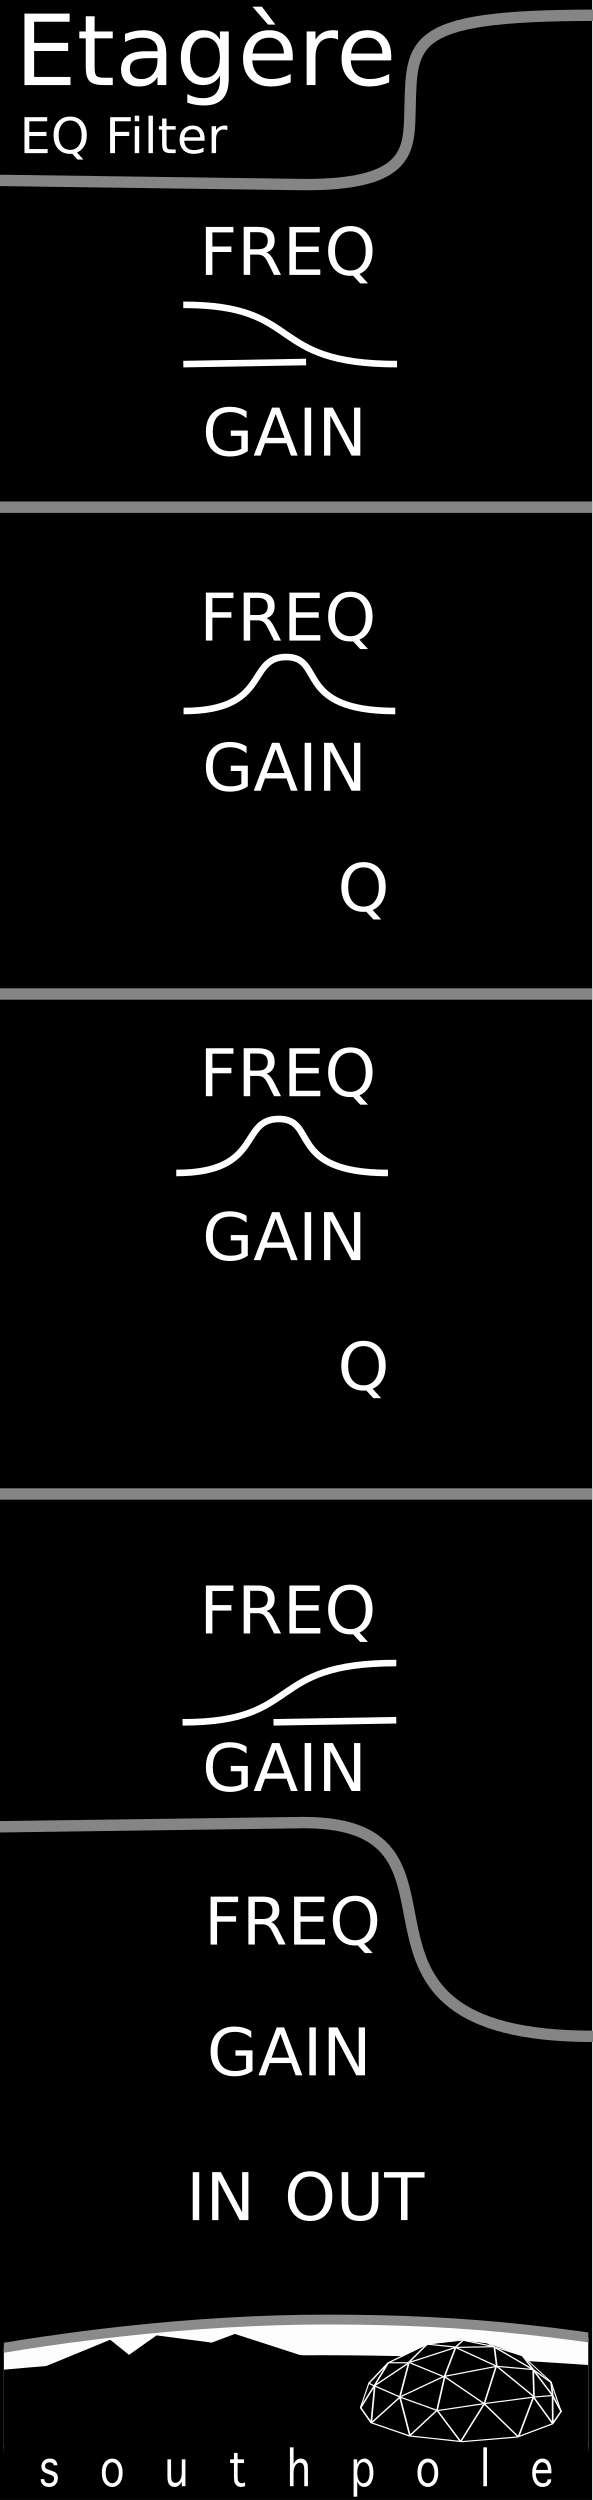
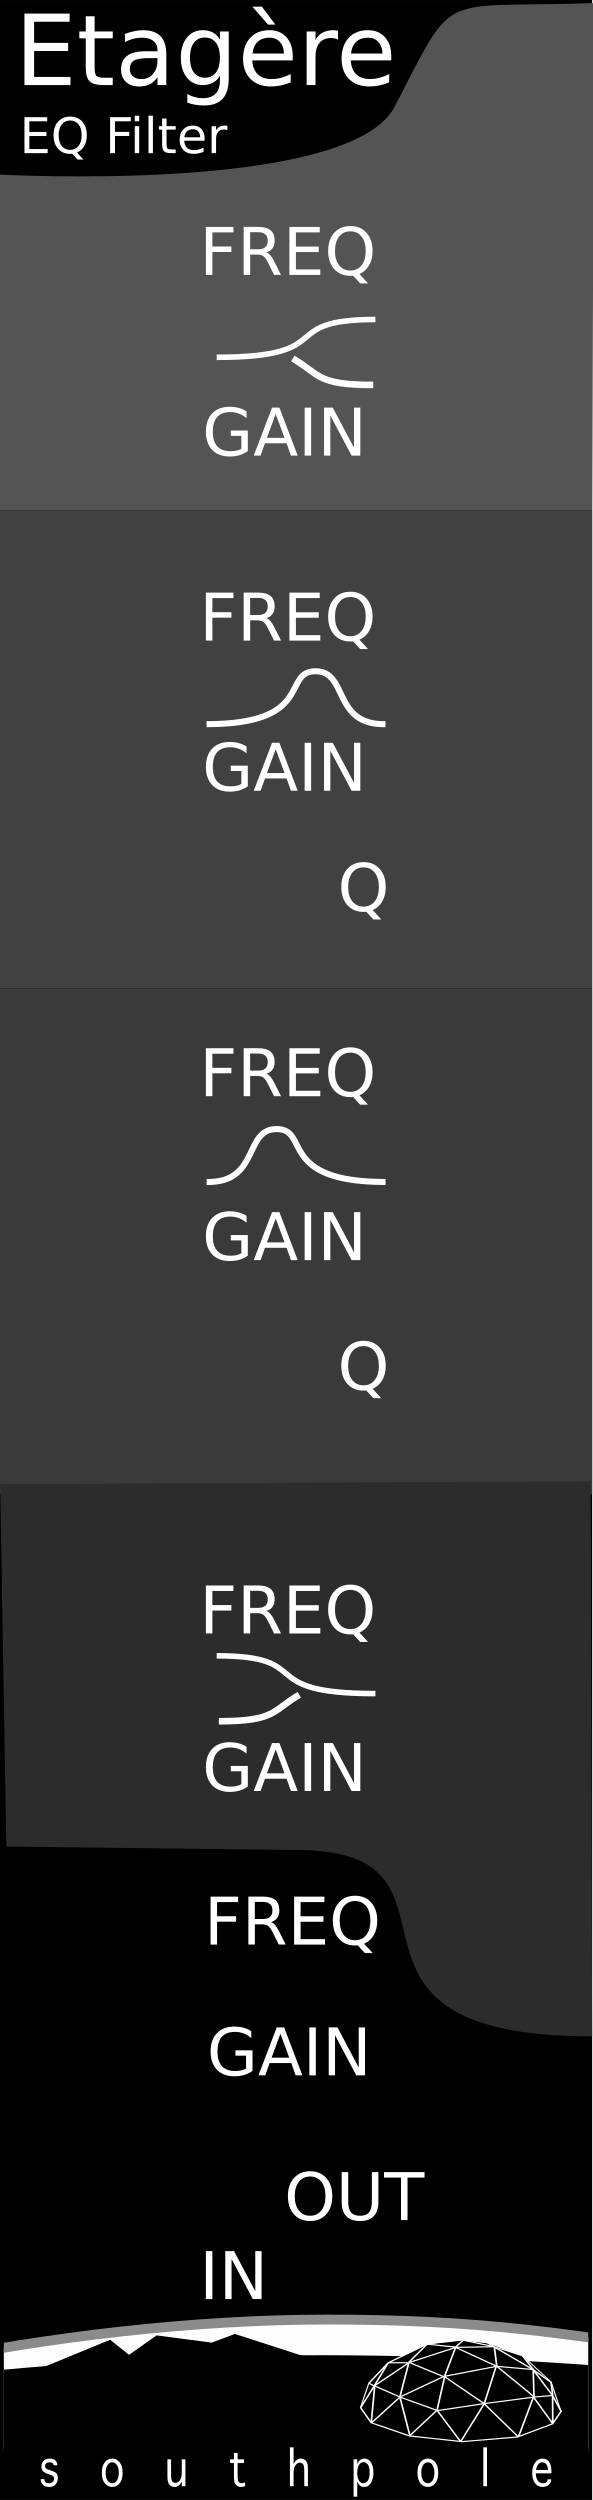
<svg xmlns="http://www.w3.org/2000/svg" xmlns:xlink="http://www.w3.org/1999/xlink" width="90" height="380" viewBox="0 0 23.813 100.542" version="1.1" id="svg8">
  <defs id="defs2">
    <linearGradient id="linearGradient4189">
      <stop id="stop4191" offset="0" style="stop-color:#ffffff;stop-opacity:1" />
      <stop id="stop4193" offset="1" style="stop-color:#000000;stop-opacity:0;" />
    </linearGradient>
    <linearGradient id="linearGradient5349">
      <stop id="stop5351" offset="0" style="stop-color:#fdfdfd;stop-opacity:1;" />
      <stop id="stop5353" offset="1" style="stop-color:#fdfdfd;stop-opacity:1" />
    </linearGradient>
    <radialGradient gradientUnits="userSpaceOnUse" gradientTransform="matrix(0.4218044,0,0,0.0267339,-108.0989,272.1919)" r="69.827" fy="856.052" fx="285.494" cy="856.052" cx="285.494" id="radialGradient5357" xlink:href="#linearGradient5349" />
    <linearGradient gradientUnits="userSpaceOnUse" y2="832.532" x2="279.915" y1="830.884" x1="268.967" id="linearGradient4195" xlink:href="#linearGradient4189" gradientTransform="matrix(0.2645833,0,0,0.2645833,-61.97811,72.34101)" />
    <clipPath clipPathUnits="userSpaceOnUse" id="clipPath4336">
      <rect style="opacity:1;fill:#ffffff;fill-opacity:1;stroke:#ffffff;stroke-width:0.839;stroke-miterlimit:4;stroke-dasharray:none;stroke-opacity:1" id="rect4338" width="23.503" height="21.229" x="0.155" y="281.916" />
    </clipPath>
  </defs>
  <g id="layer1" transform="translate(0,-196.4583)" style="display:inline">
    <path style="opacity:1;fill:#000000;fill-opacity:1;fill-rule:evenodd;stroke:none;stroke-width:0.486;stroke-linecap:butt;stroke-linejoin:round;stroke-miterlimit:4;stroke-dasharray:none;stroke-dashoffset:0;stroke-opacity:1;paint-order:normal" d="m 0,196.458 23.813,0 0,100.542 -23.813,0 z" id="rect817" />
+     <path style="fill:#545454;fill-opacity:1;stroke:none;stroke-width:0.3;stroke-miterlimit:4;stroke-dasharray:none;stroke-opacity:1" d="m 0,203.479 c 0,0 13.781,0.764 15.822,-2.639 2.559,-4.892 1.605,-4.041 8.075,-4.257 l -0.085,20.412 -23.813,0 z" id="rect5258" />
+     <rect y="216.995" x="0" height="19.22" width="23.813" id="rect5256" style="fill:#414141;fill-opacity:1;stroke:none;stroke-width:0.3;stroke-miterlimit:4;stroke-dasharray:none;stroke-opacity:1" />
+     <rect style="fill:#3a3a3a;fill-opacity:1;stroke:none;stroke-width:0.3;stroke-miterlimit:4;stroke-dasharray:none;stroke-opacity:1" id="rect5254" width="23.813" height="20.327" x="0" y="236.215" />
+     <path id="path4305" d="m 23.813,278.355 c -11.829,0 -4.099,-7.402 -11.742,-7.493 L 0.255,270.722 0.006,256.145 23.757,256.031 Z" style="fill:#2c2c2c;fill-opacity:1;fill-rule:evenodd;stroke:none;stroke-width:0.458;stroke-linecap:butt;stroke-linejoin:miter;stroke-miterlimit:4;stroke-dasharray:none;stroke-opacity:1" />
    <flowRoot transform="matrix(0.2645833,0,0,0.2645833,-58.45994,293.8181)" style="font-style:normal;font-variant:normal;font-weight:normal;font-stretch:normal;font-size:10px;line-height:125%;font-family:'Trajan Pro 3';-inkscape-font-specification:'Trajan Pro 3, ';letter-spacing:0px;word-spacing:0px;fill:#000000;fill-opacity:1;stroke:none;stroke-width:1px;stroke-linecap:butt;stroke-linejoin:miter;stroke-opacity:1" id="flowRoot4136" xml:space="preserve">
      <flowRegion id="flowRegion4138">
        <rect style="font-style:normal;font-variant:normal;font-weight:normal;font-stretch:normal;font-family:'Trajan Pro 3';-inkscape-font-specification:'Trajan Pro 3, '" y="51.429" x="91.429" height="117.143" width="388.571" id="rect4140" />
      </flowRegion>
      <flowPara id="flowPara4142" />
    </flowRoot>
    <flowRoot transform="matrix(0.2645833,0,0,0.2645833,-58.45994,115.9223)" style="font-style:normal;font-weight:normal;font-size:10px;line-height:125%;font-family:sans-serif;letter-spacing:0px;word-spacing:0px;fill:#000000;fill-opacity:1;stroke:none;stroke-width:1px;stroke-linecap:butt;stroke-linejoin:miter;stroke-opacity:1" id="flowRoot5341" xml:space="preserve">
      <flowRegion id="flowRegion5343">
        <rect y="35.538" x="323.249" height="72.478" width="7.829" id="rect5345" />
      </flowRegion>
      <flowPara id="flowPara5347" />
    </flowRoot>
    <g id="layer2" transform="matrix(0.2645833,0,0,0.2645833,-59.40488,294.7631)" />
    <g id="g4306" clip-path="url(#clipPath4336)">
      <path id="path5329" d="m 29.367,294.933 -17.043,-0.125 -14.417,0.125 -0.879,-3.47 c 4.81,-1.005 10.75,-1.724 16.171,-1.719 5.715,0.005 9.886,0.466 17.046,1.844 z" style="opacity:1;fill:url(#radialGradient5357);fill-opacity:1;stroke:#8b8b8b;stroke-width:0.397;stroke-linejoin:miter;stroke-miterlimit:4;stroke-dasharray:none;stroke-opacity:1" />
      <path style="opacity:1;fill:#000000;fill-opacity:1;stroke:none;stroke-width:1.007;stroke-linejoin:miter;stroke-miterlimit:4;stroke-dasharray:none;stroke-opacity:1" d="m -2.117,291.993 c 10.904,-1.21 21.546,-0.99 31.75,0.123 l -0.033,3.296 -31.717,0 z" id="rect5381" />
      <g id="g5348" transform="matrix(0.2384489,0,0,0.2384489,-53.78808,293.9728)">
        <path id="path4179" d="m 291.232,-10.527 6.431,-3.034 5.952,-0.742 4.221,0.511 5.887,2.16 4.683,4.37 z" style="fill:#000000;fill-opacity:1;fill-rule:evenodd;stroke:none;stroke-width:1px;stroke-linecap:butt;stroke-linejoin:miter;stroke-opacity:1" />
        <g transform="translate(109.8383,-148.578)" id="layer2-0">
          <g style="stroke:#ffffff;stroke-opacity:1" transform="matrix(0.09824765,0,0,0.06980857,176.357,132.5348)" id="layer2-5">
            <g style="stroke:#ffffff;stroke-opacity:1" id="g2838" />
            <g style="stroke:#ffffff;stroke-opacity:1" id="g2852">
              <path id="path3614" style="color:#000000;fill:none;stroke:#ffffff;stroke-width:2.892;stroke-linejoin:bevel;stroke-miterlimit:4;stroke-dasharray:none;stroke-opacity:1" d="m 2.117,188.81 18.113,36.226 65.551,31.913 90.564,13.8 94.877,-11.213 60.376,-31.913 14.663,-30.188 -14.663,-37.951 0.323,67.923 -33.099,-64.473 -25.876,96.602 -58.651,-80.214 -40.538,91.427 -40.538,-75.902 -46.576,61.239 -17.098,-92.852 -49.316,62.663 6.038,-89.702 44.241,27.296 63.574,32.218 79.999,-16.819 86.467,-15.957 31.051,-3.666 -33.279,-62.051 1.366,64.854 -64.689,-74.392 -20.7,91.427 -69.001,-66.198 -75.902,50.026 15.357,-82.555 -59.346,55.817 24.151,-56.064 34.501,0 81.077,-37.088 -18.975,69.864 89.702,-24.151 62.101,7.763 -66.314,-54.334 4.212,46.571 -70.726,-45.713 66.414,-1.725 -53.476,-15.525 -12.938,16.388 -49.164,-6.9 -66.414,44.851 -33.333,49.416 9.183,6.647 -23.288,52.614 z" />
              <path id="path3616" style="color:#000000;fill:none;stroke:#ffffff;stroke-width:2.892;stroke-linejoin:bevel;stroke-miterlimit:4;stroke-dasharray:none;stroke-opacity:1" d="M 133.17,195.51 146.16,114.634 84.753,79.117 116.834,34.42 l 28.463,-4.313 32.776,-5.175 41.401,6.9 12.938,10.35 47.438,20.7 18.975,34.501 30.188,30.188 2.803,31.913" />
              <path id="path3618" style="color:#000000;fill:none;stroke:#ffffff;stroke-width:2;stroke-linejoin:bevel;stroke-opacity:1" d="M 329.01,126.71 279.85,62.88 220.08,31.83" />
              <path id="path3620" style="color:#000000;fill:none;stroke:#ffffff;stroke-width:2;stroke-linejoin:bevel;stroke-opacity:1" d="M 1.926,188.186 16.109,129.839" />
            </g>
          </g>
        </g>
        <path id="path4177" d="m 320.187,-2.25 -1.665,-4.93" style="fill:none;fill-rule:evenodd;stroke:#ffffff;stroke-width:0.2;stroke-linecap:butt;stroke-linejoin:miter;stroke-miterlimit:4;stroke-dasharray:none;stroke-opacity:1" />
        <ellipse ry="4.221" rx="12.103" cy="-0.403" cx="308.892" id="path4183" style="opacity:0;fill:#000000;fill-opacity:1;stroke:none;stroke-width:0.2;stroke-miterlimit:4;stroke-dasharray:none;stroke-opacity:1" />
      </g>
      <ellipse style="opacity:0;fill:url(#linearGradient4195);fill-opacity:1;stroke:none;stroke-width:0.2;stroke-miterlimit:4;stroke-dasharray:none;stroke-opacity:1" id="path4187" cx="9.282" cy="292.615" rx="2.801" ry="1.012" />
      <path style="fill:#000000;fill-opacity:1;fill-rule:evenodd;stroke:none;stroke-width:1px;stroke-linecap:butt;stroke-linejoin:miter;stroke-opacity:1" d="m 0.71,292.087 3.72,-1.531 0.758,0.608 1.108,-0.783 2.216,0.292 0.933,-0.35 3.024,0.979 -1.042,0.478 -9.503,0.292 z" id="path4209" />
      <g transform="matrix(0.2161971,0,0,0.2645833,-38.60987,278.4356)" style="font-style:normal;font-weight:normal;font-size:10px;line-height:125%;font-family:sans-serif;letter-spacing:0px;word-spacing:0px;fill:#000000;fill-opacity:1;stroke:none;stroke-width:1px;stroke-linecap:butt;stroke-linejoin:miter;stroke-opacity:1" id="flowRoot4144">
        <path d="m 186.153,66.995 0.681,0 0,0.015 q 0,0.264 0.201,0.439 0.201,0.172 0.681,0.172 0.421,0 0.681,-0.205 0.264,-0.205 0.264,-0.483 0,-0.377 -0.513,-0.535 l -0.348,-0.106 -0.231,-0.073 -0.472,-0.146 q -0.809,-0.297 -0.809,-0.985 0,-0.483 0.392,-0.85 0.392,-0.366 1.165,-0.366 0.762,0 1.084,0.315 0.322,0.311 0.322,0.692 l 0,0.015 -0.685,0 0,-0.015 q 0,-0.205 -0.209,-0.322 -0.205,-0.117 -0.549,-0.117 -0.41,0 -0.63,0.172 -0.216,0.168 -0.216,0.417 0,0.19 0.139,0.311 0.143,0.117 0.476,0.212 l 0.33,0.092 0.238,0.07 q 0.498,0.143 0.619,0.201 0.125,0.059 0.249,0.15 0.172,0.132 0.253,0.319 0.084,0.187 0.084,0.436 0,0.579 -0.417,0.974 -0.414,0.396 -1.212,0.396 -0.505,0 -0.839,-0.15 -0.333,-0.15 -0.531,-0.414 -0.198,-0.267 -0.198,-0.615 l 0,-0.015 z" style="font-style:normal;font-variant:normal;font-weight:normal;font-stretch:normal;font-size:7.5px;font-family:Geneva;-inkscape-font-specification:Geneva;fill:#ffffff;fill-opacity:1" id="path5362" />
        <path d="m 199.465,68.189 q -0.802,0 -1.37,-0.542 -0.564,-0.546 -0.564,-1.619 0,-1.069 0.564,-1.611 0.568,-0.546 1.37,-0.546 0.798,0 1.362,0.546 0.568,0.542 0.568,1.611 0,1.073 -0.568,1.619 -0.564,0.542 -1.362,0.542 z m 0,-0.568 q 0.549,0 0.883,-0.436 0.337,-0.439 0.337,-1.157 0,-0.714 -0.337,-1.15 -0.333,-0.439 -0.883,-0.439 -0.553,0 -0.89,0.439 -0.333,0.436 -0.333,1.15 0,0.718 0.333,1.157 0.337,0.436 0.89,0.436 z" style="font-style:normal;font-variant:normal;font-weight:normal;font-stretch:normal;font-size:7.5px;font-family:Geneva;-inkscape-font-specification:Geneva;fill:#ffffff;fill-opacity:1" id="path5364" />
        <path d="m 212.399,63.985 0.681,0 0,4.091 -0.681,0 0,-0.714 q -0.212,0.33 -0.417,0.494 -0.205,0.165 -0.421,0.249 -0.216,0.084 -0.472,0.084 -0.568,0 -0.963,-0.319 -0.396,-0.322 -0.396,-1.293 l 0,-2.593 0.681,0 0,2.307 q 0,0.897 0.238,1.084 0.238,0.187 0.59,0.187 0.304,0 0.571,-0.176 0.271,-0.179 0.428,-0.498 0.161,-0.322 0.161,-0.894 l 0,-2.01 z" style="font-style:normal;font-variant:normal;font-weight:normal;font-stretch:normal;font-size:7.5px;font-family:Geneva;-inkscape-font-specification:Geneva;fill:#ffffff;fill-opacity:1" id="path5366" />
        <path d="m 224.18,67.497 0,0.571 q -0.498,0.121 -0.762,0.121 -0.381,0 -0.688,-0.154 -0.304,-0.154 -0.465,-0.447 -0.157,-0.293 -0.157,-0.934 l 0,-2.102 -0.71,0 0,-0.568 0.71,0 0,-0.967 0.681,0 0,0.967 1.194,0 0,0.568 -1.194,0 0,1.908 q 0,0.542 0.084,0.754 0.084,0.209 0.264,0.308 0.183,0.099 0.436,0.099 0.201,0 0.608,-0.125 z" style="font-style:normal;font-variant:normal;font-weight:normal;font-stretch:normal;font-size:7.5px;font-family:Geneva;-inkscape-font-specification:Geneva;fill:#ffffff;fill-opacity:1" id="path5368" />
        <path d="m 233.2,68.075 -0.681,0 0,-5.911 0.681,0 0,2.527 q 0.216,-0.333 0.417,-0.494 0.205,-0.161 0.425,-0.242 0.223,-0.084 0.494,-0.084 0.385,0 0.688,0.157 0.308,0.157 0.476,0.465 0.168,0.304 0.168,0.978 l 0,2.604 -0.681,0 0,-2.311 q 0,-0.549 -0.073,-0.776 -0.073,-0.231 -0.278,-0.359 -0.205,-0.132 -0.469,-0.132 -0.3,0 -0.571,0.176 -0.271,0.176 -0.436,0.491 -0.161,0.315 -0.161,0.901 l 0,2.01 z" style="font-style:normal;font-variant:normal;font-weight:normal;font-stretch:normal;font-size:7.5px;font-family:Geneva;-inkscape-font-specification:Geneva;fill:#ffffff;fill-opacity:1" id="path5370" />
        <path d="m 245.04,69.665 -0.681,0 0,-5.68 0.681,0 0,0.71 q 0.212,-0.363 0.403,-0.513 0.194,-0.15 0.436,-0.231 0.242,-0.081 0.498,-0.081 0.469,0 0.857,0.256 0.388,0.253 0.601,0.758 0.216,0.505 0.216,1.135 0,0.934 -0.45,1.553 -0.447,0.615 -1.256,0.615 -0.26,0 -0.494,-0.077 -0.231,-0.073 -0.41,-0.22 -0.179,-0.15 -0.399,-0.531 l 0,2.303 z m 0,-3.633 q 0,0.696 0.3,1.143 0.3,0.447 0.846,0.447 0.498,0 0.828,-0.396 0.33,-0.396 0.33,-1.183 0,-0.919 -0.348,-1.274 -0.348,-0.359 -0.795,-0.359 -0.322,0 -0.604,0.198 -0.278,0.194 -0.417,0.582 -0.139,0.385 -0.139,0.842 z" style="font-style:normal;font-variant:normal;font-weight:normal;font-stretch:normal;font-size:7.5px;font-family:Geneva;-inkscape-font-specification:Geneva;fill:#ffffff;fill-opacity:1" id="path5372" />
        <path d="m 258.176,68.189 q -0.802,0 -1.37,-0.542 -0.564,-0.546 -0.564,-1.619 0,-1.069 0.564,-1.611 0.568,-0.546 1.37,-0.546 0.798,0 1.362,0.546 0.568,0.542 0.568,1.611 0,1.073 -0.568,1.619 -0.564,0.542 -1.362,0.542 z m 0,-0.568 q 0.549,0 0.883,-0.436 0.337,-0.439 0.337,-1.157 0,-0.714 -0.337,-1.15 -0.333,-0.439 -0.883,-0.439 -0.553,0 -0.89,0.439 -0.333,0.436 -0.333,1.15 0,0.718 0.333,1.157 0.337,0.436 0.89,0.436 z" style="font-style:normal;font-variant:normal;font-weight:normal;font-stretch:normal;font-size:7.5px;font-family:Geneva;-inkscape-font-specification:Geneva;fill:#ffffff;fill-opacity:1" id="path5374" />
        <path d="m 269.177,68.075 -0.681,0 0,-5.911 0.681,0 0,5.911 z" style="font-style:normal;font-variant:normal;font-weight:normal;font-stretch:normal;font-size:7.5px;font-family:Geneva;-inkscape-font-specification:Geneva;fill:#ffffff;fill-opacity:1" id="path5376" />
        <path d="m 280.456,67.024 0.681,0 0,0.037 q 0,0.271 -0.216,0.553 -0.216,0.282 -0.571,0.428 -0.355,0.146 -0.817,0.146 -0.934,0 -1.443,-0.604 -0.505,-0.604 -0.505,-1.527 0,-0.945 0.535,-1.564 0.538,-0.623 1.384,-0.623 0.465,0 0.842,0.201 0.377,0.201 0.597,0.63 0.22,0.425 0.22,1.187 l 0,0.227 -2.904,0 q 0,0.656 0.352,1.08 0.355,0.425 0.981,0.425 0.45,0 0.656,-0.172 0.209,-0.176 0.209,-0.388 l 0,-0.037 z m -2.153,-1.421 2.208,0 0,-0.081 q 0,-0.286 -0.139,-0.553 -0.136,-0.271 -0.377,-0.399 -0.242,-0.132 -0.564,-0.132 -0.381,0 -0.703,0.308 -0.322,0.304 -0.425,0.857 z" style="font-style:normal;font-variant:normal;font-weight:normal;font-stretch:normal;font-size:7.5px;font-family:Geneva;-inkscape-font-specification:Geneva;fill:#ffffff;fill-opacity:1" id="path5378" />
      </g>
    </g>
    <g id="g5243" transform="translate(-4.920201,0)" />
    <flowRoot xml:space="preserve" id="flowRoot6030" style="font-size:7.5px;opacity:1;fill:#ffffff;fill-opacity:1;stroke:#9f9f9f;stroke-width:1.772;stroke-miterlimit:4;stroke-dasharray:none;stroke-opacity:1">
      <flowRegion id="flowRegion6032">
        <rect id="rect6034" width="7.916" height="17.99" x="-7.916" y="209.815" />
      </flowRegion>
      <flowPara id="flowPara6036" />
    </flowRoot>
    <text xml:space="preserve" style="font-size:2.646px;opacity:1;fill:#ffffff;fill-opacity:1;stroke:#ffffff;stroke-width:0.265;stroke-miterlimit:4;stroke-dasharray:0.265, 0.265;stroke-dashoffset:0;stroke-opacity:1" x="2.475" y="204.373" id="text6123">
      <tspan id="tspan6125" x="2.475" y="204.373" style="stroke-width:0.265;stroke-miterlimit:4;stroke-dasharray:0.265, 0.265;stroke-dashoffset:0" />
    </text>
    <ellipse style="opacity:0;fill:#ffffff;fill-opacity:1;stroke:#ffffff;stroke-width:0.265;stroke-miterlimit:4;stroke-dasharray:none;stroke-opacity:1" id="path4344" cx="-7.066" cy="221.019" rx="3.831" ry="4.129" />
    <rect style="opacity:0;fill:#7d7d7d;fill-opacity:1;stroke:#ffffff;stroke-width:0.265;stroke-miterlimit:4;stroke-dasharray:none;stroke-opacity:1" id="rect4346" width="9.279" height="9.109" x="-11.748" y="211.357" />
    <g style="font-size:4.63px;opacity:1;fill:#ffffff;fill-opacity:1;stroke:none;stroke-width:0.2;stroke-miterlimit:4;stroke-dasharray:none;stroke-opacity:1" id="text4359" transform="translate(-0.2854184,-1.42672)">
      <path d="m 1.269,202.597 0.915,0 0,0.165 -0.719,0 0,0.428 0.689,0 0,0.165 -0.689,0 0,0.524 0.736,0 0,0.165 -0.932,0 0,-1.447 z" style="font-size:1.984px" id="path4598" />
      <path d="m 3.108,202.73 q -0.213,0 -0.339,0.159 -0.125,0.159 -0.125,0.433 0,0.273 0.125,0.432 0.126,0.159 0.339,0.159 0.213,0 0.337,-0.159 0.125,-0.159 0.125,-0.432 0,-0.274 -0.125,-0.433 -0.124,-0.159 -0.337,-0.159 z m 0.274,1.288 0.258,0.282 -0.236,0 -0.214,-0.232 q -0.032,0.002 -0.049,0.003 -0.016,9.7e-4 -0.032,9.7e-4 -0.305,0 -0.488,-0.203 -0.182,-0.204 -0.182,-0.546 0,-0.343 0.182,-0.546 0.183,-0.204 0.488,-0.204 0.304,0 0.486,0.204 0.182,0.203 0.182,0.546 0,0.252 -0.102,0.431 -0.101,0.179 -0.293,0.265 z" style="font-size:1.984px" id="path4600" />
      <path d="m 4.715,202.597 0.831,0 0,0.165 -0.636,0 0,0.426 0.574,0 0,0.165 -0.574,0 0,0.691 -0.196,0 0,-1.447 z" style="font-size:1.984px" id="path4602" />
      <path d="m 5.705,202.959 0.178,0 0,1.085 -0.178,0 0,-1.085 z m 0,-0.422 0.178,0 0,0.226 -0.178,0 0,-0.226 z" style="font-size:1.984px" id="path4604" />
      <path d="m 6.257,202.536 0.178,0 0,1.508 -0.178,0 0,-1.508 z" style="font-size:1.984px" id="path4606" />
      <path d="m 6.984,202.65 0,0.308 0.367,0 0,0.139 -0.367,0 0,0.589 q 0,0.133 0.036,0.171 0.037,0.038 0.148,0.038 l 0.183,0 0,0.149 -0.183,0 q -0.206,0 -0.285,-0.076 -0.078,-0.077 -0.078,-0.281 l 0,-0.589 -0.131,0 0,-0.139 0.131,0 0,-0.308 0.179,0 z" style="font-size:1.984px" id="path4608" />
      <path d="m 8.515,203.457 0,0.087 -0.82,0 q 0.012,0.184 0.11,0.281 0.1,0.096 0.277,0.096 0.103,0 0.199,-0.025 0.097,-0.025 0.192,-0.076 l 0,0.169 q -0.096,0.041 -0.197,0.062 -0.101,0.021 -0.204,0.021 -0.26,0 -0.412,-0.151 -0.151,-0.151 -0.151,-0.409 0,-0.266 0.143,-0.422 0.144,-0.157 0.389,-0.157 0.219,0 0.346,0.141 0.128,0.141 0.128,0.383 z m -0.178,-0.052 q -0.002,-0.146 -0.082,-0.234 -0.079,-0.087 -0.211,-0.087 -0.149,0 -0.239,0.084 -0.089,0.084 -0.103,0.237 l 0.636,-9.7e-4 z" style="font-size:1.984px" id="path4610" />
      <path d="m 9.432,203.125 q -0.03,-0.017 -0.066,-0.025 -0.035,-0.009 -0.078,-0.009 -0.151,0 -0.233,0.099 -0.08,0.098 -0.08,0.282 l 0,0.572 -0.179,0 0,-1.085 0.179,0 0,0.169 q 0.056,-0.099 0.146,-0.146 0.09,-0.049 0.219,-0.049 0.018,0 0.041,0.003 0.022,0.002 0.049,0.007 l 9.69e-4,0.183 z" style="font-size:1.984px" id="path4612" />
    </g>
    <g style="font-size:2.646px;opacity:1;fill:#ffffff;fill-opacity:1;stroke:none;stroke-width:0.2;stroke-miterlimit:4;stroke-dasharray:none;stroke-opacity:1" id="text4363" transform="translate(0.5291667,-4.233334)">
      <path d="m 7.751,209.817 1.108,0 0,0.22 -0.847,0 0,0.568 0.765,0 0,0.22 -0.765,0 0,0.921 -0.261,0 0,-1.929 z" id="path4589" />
      <path d="m 10.185,210.841 q 0.084,0.028 0.163,0.121 0.08,0.093 0.16,0.256 l 0.265,0.527 -0.28,0 -0.247,-0.495 q -0.096,-0.194 -0.186,-0.257 -0.089,-0.063 -0.244,-0.063 l -0.284,0 0,0.815 -0.261,0 0,-1.929 0.589,0 q 0.331,0 0.494,0.138 0.163,0.138 0.163,0.417 0,0.182 -0.085,0.302 -0.084,0.12 -0.245,0.167 z m -0.654,-0.81 0,0.685 0.328,0 q 0.189,0 0.284,-0.087 0.097,-0.088 0.097,-0.257 0,-0.169 -0.097,-0.255 -0.096,-0.087 -0.284,-0.087 l -0.328,0 z" id="path4591" />
      <path d="m 11.11,209.817 1.22,0 0,0.22 -0.959,0 0,0.571 0.919,0 0,0.22 -0.919,0 0,0.699 0.982,0 0,0.22 -1.243,0 0,-1.929 z" id="path4593" />
      <path d="m 13.562,209.994 q -0.284,0 -0.452,0.212 -0.167,0.212 -0.167,0.577 0,0.364 0.167,0.576 0.168,0.212 0.452,0.212 0.284,0 0.45,-0.212 0.167,-0.212 0.167,-0.576 0,-0.366 -0.167,-0.577 -0.165,-0.212 -0.45,-0.212 z m 0.366,1.717 0.344,0.376 -0.315,0 -0.286,-0.309 q -0.043,0.003 -0.066,0.004 -0.022,0.001 -0.043,0.001 -0.407,0 -0.651,-0.271 -0.243,-0.273 -0.243,-0.729 0,-0.457 0.243,-0.729 0.244,-0.273 0.651,-0.273 0.406,0 0.649,0.273 0.243,0.271 0.243,0.729 0,0.336 -0.136,0.575 -0.134,0.239 -0.39,0.353 z" id="path4595" />
    </g>
    <g style="font-size:2.646px;opacity:1;fill:#ffffff;fill-opacity:1;stroke:none;stroke-width:0.2;stroke-miterlimit:4;stroke-dasharray:none;stroke-opacity:1" id="text4367" transform="translate(0.5291665,-2.116667)">
      <path d="m 9.178,216.621 0,-0.518 -0.426,0 0,-0.214 0.685,0 0,0.828 q -0.151,0.107 -0.333,0.163 -0.182,0.054 -0.389,0.054 -0.452,0 -0.708,-0.264 -0.255,-0.265 -0.255,-0.736 0,-0.473 0.255,-0.736 0.256,-0.265 0.708,-0.265 0.189,0 0.358,0.046 0.171,0.046 0.314,0.137 l 0,0.278 q -0.145,-0.123 -0.307,-0.185 -0.163,-0.062 -0.342,-0.062 -0.354,0 -0.532,0.198 -0.177,0.198 -0.177,0.589 0,0.39 0.177,0.588 0.178,0.198 0.532,0.198 0.138,0 0.247,-0.023 0.109,-0.025 0.195,-0.075 z" id="path4580" />
      <path d="m 10.559,215.225 -0.354,0.96 0.709,0 -0.355,-0.96 z m -0.147,-0.257 0.296,0 0.735,1.929 -0.271,0 -0.176,-0.495 -0.869,0 -0.176,0.495 -0.275,0 0.736,-1.929 z" id="path4582" />
      <path d="m 11.723,214.968 0.261,0 0,1.929 -0.261,0 0,-1.929 z" id="path4584" />
      <path d="m 12.503,214.968 0.351,0 0.855,1.614 0,-1.614 0.253,0 0,1.929 -0.351,0 -0.855,-1.614 0,1.614 -0.253,0 0,-1.929 z" id="path4586" />
    </g>
    <g style="font-size:2.646px;opacity:1;fill:#ffffff;fill-opacity:1;stroke:none;stroke-width:0.2;stroke-miterlimit:4;stroke-dasharray:none;stroke-opacity:1" id="text4371" transform="translate(0.5291667,-4.233334)">
      <path d="m 7.751,224.524 1.108,0 0,0.22 -0.847,0 0,0.568 0.765,0 0,0.22 -0.765,0 0,0.921 -0.261,0 0,-1.929 z" id="path4571" />
      <path d="m 10.185,225.549 q 0.084,0.028 0.163,0.121 0.08,0.093 0.16,0.256 l 0.265,0.527 -0.28,0 -0.247,-0.495 q -0.096,-0.194 -0.186,-0.257 -0.089,-0.063 -0.244,-0.063 l -0.284,0 0,0.815 -0.261,0 0,-1.929 0.589,0 q 0.331,0 0.494,0.138 0.163,0.138 0.163,0.417 0,0.182 -0.085,0.302 -0.084,0.12 -0.245,0.167 z m -0.654,-0.81 0,0.685 0.328,0 q 0.189,0 0.284,-0.087 0.097,-0.088 0.097,-0.257 0,-0.169 -0.097,-0.255 -0.096,-0.087 -0.284,-0.087 l -0.328,0 z" id="path4573" />
      <path d="m 11.11,224.524 1.22,0 0,0.22 -0.959,0 0,0.571 0.919,0 0,0.22 -0.919,0 0,0.699 0.982,0 0,0.22 -1.243,0 0,-1.929 z" id="path4575" />
      <path d="m 13.562,224.701 q -0.284,0 -0.452,0.212 -0.167,0.212 -0.167,0.577 0,0.364 0.167,0.576 0.168,0.212 0.452,0.212 0.284,0 0.45,-0.212 0.167,-0.212 0.167,-0.576 0,-0.366 -0.167,-0.577 -0.165,-0.212 -0.45,-0.212 z m 0.366,1.717 0.344,0.376 -0.315,0 -0.286,-0.309 q -0.043,0.003 -0.066,0.004 -0.022,0.001 -0.043,0.001 -0.407,0 -0.651,-0.271 -0.243,-0.273 -0.243,-0.729 0,-0.457 0.243,-0.729 0.244,-0.273 0.651,-0.273 0.406,0 0.649,0.273 0.243,0.271 0.243,0.729 0,0.336 -0.136,0.575 -0.134,0.239 -0.39,0.353 z" id="path4577" />
    </g>
    <g style="font-size:2.646px;opacity:1;fill:#ffffff;fill-opacity:1;stroke:none;stroke-width:0.2;stroke-miterlimit:4;stroke-dasharray:none;stroke-opacity:1" id="text4379" transform="translate(0.5291665,-3.704167)">
      <path d="m 9.178,231.688 0,-0.518 -0.426,0 0,-0.214 0.685,0 0,0.828 q -0.151,0.107 -0.333,0.163 -0.182,0.054 -0.389,0.054 -0.452,0 -0.708,-0.264 -0.255,-0.265 -0.255,-0.736 0,-0.473 0.255,-0.736 0.256,-0.265 0.708,-0.265 0.189,0 0.358,0.046 0.171,0.046 0.314,0.137 l 0,0.278 q -0.145,-0.123 -0.307,-0.185 -0.163,-0.062 -0.342,-0.062 -0.354,0 -0.532,0.198 -0.177,0.198 -0.177,0.589 0,0.39 0.177,0.588 0.178,0.198 0.532,0.198 0.138,0 0.247,-0.023 0.109,-0.025 0.195,-0.075 z" id="path4562" />
      <path d="m 10.559,230.292 -0.354,0.96 0.709,0 -0.355,-0.96 z m -0.147,-0.257 0.296,0 0.735,1.929 -0.271,0 -0.176,-0.495 -0.869,0 -0.176,0.495 -0.275,0 0.736,-1.929 z" id="path4564" />
      <path d="m 11.723,230.035 0.261,0 0,1.929 -0.261,0 0,-1.929 z" id="path4566" />
      <path d="m 12.503,230.035 0.351,0 0.855,1.614 0,-1.614 0.253,0 0,1.929 -0.351,0 -0.855,-1.614 0,1.614 -0.253,0 0,-1.929 z" id="path4568" />
    </g>
    <g style="font-size:2.646px;opacity:1;fill:#ffffff;fill-opacity:1;stroke:none;stroke-width:0.2;stroke-miterlimit:4;stroke-dasharray:none;stroke-opacity:1" id="text4383" transform="translate(0.5291667,-4.233334)">
      <path d="m 7.751,242.848 1.108,0 0,0.22 -0.847,0 0,0.568 0.765,0 0,0.22 -0.765,0 0,0.921 -0.261,0 0,-1.929 z" id="path4553" />
      <path d="m 10.185,243.873 q 0.084,0.028 0.163,0.121 0.08,0.093 0.16,0.256 l 0.265,0.527 -0.28,0 -0.247,-0.495 q -0.096,-0.194 -0.186,-0.257 -0.089,-0.063 -0.244,-0.063 l -0.284,0 0,0.815 -0.261,0 0,-1.929 0.589,0 q 0.331,0 0.494,0.138 0.163,0.138 0.163,0.417 0,0.182 -0.085,0.302 -0.084,0.12 -0.245,0.167 z m -0.654,-0.81 0,0.685 0.328,0 q 0.189,0 0.284,-0.087 0.097,-0.088 0.097,-0.257 0,-0.169 -0.097,-0.255 -0.096,-0.087 -0.284,-0.087 l -0.328,0 z" id="path4555" />
      <path d="m 11.11,242.848 1.22,0 0,0.22 -0.959,0 0,0.571 0.919,0 0,0.22 -0.919,0 0,0.699 0.982,0 0,0.22 -1.243,0 0,-1.929 z" id="path4557" />
      <path d="m 13.562,243.025 q -0.284,0 -0.452,0.212 -0.167,0.212 -0.167,0.577 0,0.364 0.167,0.576 0.168,0.212 0.452,0.212 0.284,0 0.45,-0.212 0.167,-0.212 0.167,-0.576 0,-0.366 -0.167,-0.577 -0.165,-0.212 -0.45,-0.212 z m 0.366,1.717 0.344,0.376 -0.315,0 -0.286,-0.309 q -0.043,0.003 -0.066,0.004 -0.022,0.001 -0.043,0.001 -0.407,0 -0.651,-0.271 -0.243,-0.273 -0.243,-0.729 0,-0.457 0.243,-0.729 0.244,-0.273 0.651,-0.273 0.406,0 0.649,0.273 0.243,0.271 0.243,0.729 0,0.336 -0.136,0.575 -0.134,0.239 -0.39,0.353 z" id="path4559" />
    </g>
    <g style="font-size:2.646px;opacity:1;fill:#ffffff;fill-opacity:1;stroke:none;stroke-width:0.2;stroke-miterlimit:4;stroke-dasharray:none;stroke-opacity:1" id="text4387" transform="translate(0.5291665,-3.175)">
      <path d="m 9.178,250.035 0,-0.518 -0.426,0 0,-0.214 0.685,0 0,0.828 q -0.151,0.107 -0.333,0.163 -0.182,0.054 -0.389,0.054 -0.452,0 -0.708,-0.264 -0.255,-0.265 -0.255,-0.736 0,-0.473 0.255,-0.736 0.256,-0.265 0.708,-0.265 0.189,0 0.358,0.046 0.171,0.046 0.314,0.137 l 0,0.278 q -0.145,-0.123 -0.307,-0.185 -0.163,-0.062 -0.342,-0.062 -0.354,0 -0.532,0.198 -0.177,0.198 -0.177,0.589 0,0.39 0.177,0.588 0.178,0.198 0.532,0.198 0.138,0 0.247,-0.023 0.109,-0.025 0.195,-0.075 z" id="path4544" />
      <path d="m 10.559,248.639 -0.354,0.96 0.709,0 -0.355,-0.96 z m -0.147,-0.257 0.296,0 0.735,1.929 -0.271,0 -0.176,-0.495 -0.869,0 -0.176,0.495 -0.275,0 0.736,-1.929 z" id="path4546" />
      <path d="m 11.723,248.382 0.261,0 0,1.929 -0.261,0 0,-1.929 z" id="path4548" />
      <path d="m 12.503,248.382 0.351,0 0.855,1.614 0,-1.614 0.253,0 0,1.929 -0.351,0 -0.855,-1.614 0,1.614 -0.253,0 0,-1.929 z" id="path4550" />
    </g>
    <g style="font-size:2.646px;opacity:1;fill:#ffffff;fill-opacity:1;stroke:none;stroke-width:0.2;stroke-miterlimit:4;stroke-dasharray:none;stroke-opacity:1" id="text4391" transform="translate(0.5291667,-2.116667)">
      <path d="m 7.751,262.339 1.108,0 0,0.22 -0.847,0 0,0.568 0.765,0 0,0.22 -0.765,0 0,0.921 -0.261,0 0,-1.929 z" id="path4535" />
      <path d="m 10.185,263.363 q 0.084,0.028 0.163,0.121 0.08,0.093 0.16,0.256 l 0.265,0.527 -0.28,0 -0.247,-0.495 q -0.096,-0.194 -0.186,-0.257 -0.089,-0.063 -0.244,-0.063 l -0.284,0 0,0.815 -0.261,0 0,-1.929 0.589,0 q 0.331,0 0.494,0.138 0.163,0.138 0.163,0.417 0,0.182 -0.085,0.302 -0.084,0.12 -0.245,0.167 z m -0.654,-0.81 0,0.685 0.328,0 q 0.189,0 0.284,-0.087 0.097,-0.088 0.097,-0.257 0,-0.169 -0.097,-0.255 -0.096,-0.087 -0.284,-0.087 l -0.328,0 z" id="path4537" />
      <path d="m 11.11,262.339 1.22,0 0,0.22 -0.959,0 0,0.571 0.919,0 0,0.22 -0.919,0 0,0.699 0.982,0 0,0.22 -1.243,0 0,-1.929 z" id="path4539" />
      <path d="m 13.562,262.516 q -0.284,0 -0.452,0.212 -0.167,0.212 -0.167,0.577 0,0.364 0.167,0.576 0.168,0.212 0.452,0.212 0.284,0 0.45,-0.212 0.167,-0.212 0.167,-0.576 0,-0.366 -0.167,-0.577 -0.165,-0.212 -0.45,-0.212 z m 0.366,1.717 0.344,0.376 -0.315,0 -0.286,-0.309 q -0.043,0.003 -0.066,0.004 -0.022,10e-4 -0.043,10e-4 -0.407,0 -0.651,-0.271 -0.243,-0.273 -0.243,-0.729 0,-0.457 0.243,-0.729 0.244,-0.273 0.651,-0.273 0.406,0 0.649,0.273 0.243,0.271 0.243,0.729 0,0.336 -0.136,0.575 -0.134,0.239 -0.39,0.353 z" id="path4541" />
    </g>
    <g style="font-size:2.646px;opacity:1;fill:#ffffff;fill-opacity:1;stroke:none;stroke-width:0.2;stroke-miterlimit:4;stroke-dasharray:none;stroke-opacity:1" id="text4395" transform="translate(0.5291665,-1.058333)">
      <path d="m 9.178,269.27 0,-0.518 -0.426,0 0,-0.214 0.685,0 0,0.828 q -0.151,0.107 -0.333,0.163 -0.182,0.054 -0.389,0.054 -0.452,0 -0.708,-0.264 -0.255,-0.265 -0.255,-0.736 0,-0.473 0.255,-0.736 0.256,-0.265 0.708,-0.265 0.189,0 0.358,0.046 0.171,0.046 0.314,0.137 l 0,0.278 q -0.145,-0.123 -0.307,-0.185 -0.163,-0.062 -0.342,-0.062 -0.354,0 -0.532,0.198 -0.177,0.198 -0.177,0.589 0,0.39 0.177,0.588 0.178,0.198 0.532,0.198 0.138,0 0.247,-0.023 0.109,-0.025 0.195,-0.075 z" id="path4526" />
      <path d="m 10.559,267.874 -0.354,0.96 0.709,0 -0.355,-0.96 z m -0.147,-0.257 0.296,0 0.735,1.929 -0.271,0 -0.176,-0.495 -0.869,0 -0.176,0.495 -0.275,0 0.736,-1.929 z" id="path4528" />
      <path d="m 11.723,267.617 0.261,0 0,1.929 -0.261,0 0,-1.929 z" id="path4530" />
      <path d="m 12.503,267.617 0.351,0 0.855,1.614 0,-1.614 0.253,0 0,1.929 -0.351,0 -0.855,-1.614 0,1.614 -0.253,0 0,-1.929 z" id="path4532" />
    </g>
    <g style="font-size:2.646px;opacity:1;fill:#ffffff;fill-opacity:1;stroke:none;stroke-width:0.2;stroke-miterlimit:4;stroke-dasharray:none;stroke-opacity:1" id="text4399" transform="translate(3.635974,-4.233334)">
      <path d="m 10.985,235.575 q -0.284,0 -0.452,0.212 -0.167,0.212 -0.167,0.577 0,0.364 0.167,0.576 0.168,0.212 0.452,0.212 0.284,0 0.45,-0.212 0.167,-0.212 0.167,-0.576 0,-0.366 -0.167,-0.577 -0.165,-0.212 -0.45,-0.212 z m 0.366,1.717 0.344,0.376 -0.315,0 -0.286,-0.309 q -0.043,0.003 -0.066,0.004 -0.022,0.001 -0.043,0.001 -0.407,0 -0.651,-0.271 -0.243,-0.273 -0.243,-0.729 0,-0.457 0.243,-0.729 0.244,-0.273 0.651,-0.273 0.406,0 0.649,0.273 0.243,0.271 0.243,0.729 0,0.336 -0.136,0.575 -0.134,0.239 -0.39,0.353 z" id="path4523" />
    </g>
    <g style="font-size:2.646px;opacity:1;fill:#ffffff;fill-opacity:1;stroke:none;stroke-width:0.2;stroke-miterlimit:4;stroke-dasharray:none;stroke-opacity:1" id="text4403" transform="translate(4.043267,-2.645834)">
      <path d="m 10.577,253.241 q -0.284,0 -0.452,0.212 -0.167,0.212 -0.167,0.577 0,0.364 0.167,0.576 0.168,0.212 0.452,0.212 0.284,0 0.45,-0.212 0.167,-0.212 0.167,-0.576 0,-0.366 -0.167,-0.577 -0.165,-0.212 -0.45,-0.212 z m 0.366,1.717 0.344,0.376 -0.315,0 -0.286,-0.309 q -0.043,0.003 -0.066,0.004 -0.022,0.001 -0.043,0.001 -0.407,0 -0.651,-0.271 -0.243,-0.273 -0.243,-0.729 0,-0.457 0.243,-0.729 0.244,-0.273 0.651,-0.273 0.406,0 0.649,0.273 0.243,0.271 0.243,0.729 0,0.336 -0.136,0.575 -0.134,0.239 -0.39,0.353 z" id="path4520" />
    </g>
    <g style="font-size:2.646px;opacity:1;fill:#ffffff;fill-opacity:1;stroke:none;stroke-width:0.2;stroke-miterlimit:4;stroke-dasharray:none;stroke-opacity:1" id="text4435" transform="translate(0.7178027,-1.449048)">
      <path d="m 7.751,274.184 1.108,0 0,0.22 -0.847,0 0,0.568 0.765,0 0,0.22 -0.765,0 0,0.921 -0.261,0 0,-1.929 z" id="path4481" />
      <path d="m 10.185,275.208 q 0.084,0.028 0.163,0.121 0.08,0.093 0.16,0.256 l 0.265,0.527 -0.28,0 -0.247,-0.495 q -0.096,-0.194 -0.186,-0.257 -0.089,-0.063 -0.244,-0.063 l -0.284,0 0,0.815 -0.261,0 0,-1.929 0.589,0 q 0.331,0 0.494,0.138 0.163,0.138 0.163,0.417 0,0.182 -0.085,0.302 -0.084,0.12 -0.245,0.167 z m -0.654,-0.81 0,0.685 0.328,0 q 0.189,0 0.284,-0.086 0.097,-0.088 0.097,-0.257 0,-0.169 -0.097,-0.255 -0.096,-0.087 -0.284,-0.087 l -0.328,0 z" id="path4483" />
      <path d="m 11.11,274.184 1.22,0 0,0.22 -0.959,0 0,0.571 0.919,0 0,0.22 -0.919,0 0,0.699 0.982,0 0,0.22 -1.243,0 0,-1.929 z" id="path4485" />
      <path d="m 13.562,274.361 q -0.284,0 -0.452,0.212 -0.167,0.212 -0.167,0.577 0,0.364 0.167,0.576 0.168,0.212 0.452,0.212 0.284,0 0.45,-0.212 0.167,-0.212 0.167,-0.576 0,-0.366 -0.167,-0.577 -0.165,-0.212 -0.45,-0.212 z m 0.366,1.717 0.344,0.376 -0.315,0 -0.286,-0.309 q -0.043,0.003 -0.066,0.004 -0.022,10e-4 -0.043,10e-4 -0.407,0 -0.651,-0.271 -0.243,-0.273 -0.243,-0.729 0,-0.457 0.243,-0.729 0.244,-0.273 0.651,-0.273 0.406,0 0.649,0.273 0.243,0.271 0.243,0.729 0,0.336 -0.136,0.575 -0.134,0.239 -0.39,0.353 z" id="path4487" />
    </g>
    <g style="font-size:2.646px;opacity:1;fill:#ffffff;fill-opacity:1;stroke:none;stroke-width:0.2;stroke-miterlimit:4;stroke-dasharray:none;stroke-opacity:1" id="text4439" transform="translate(0.717803,-0.919881)">
      <path d="m 9.178,280.568 0,-0.518 -0.426,0 0,-0.214 0.685,0 0,0.828 q -0.151,0.107 -0.333,0.163 -0.182,0.054 -0.389,0.054 -0.452,0 -0.708,-0.264 -0.255,-0.265 -0.255,-0.736 0,-0.473 0.255,-0.736 0.256,-0.265 0.708,-0.265 0.189,0 0.358,0.046 0.171,0.046 0.314,0.137 l 0,0.278 q -0.145,-0.123 -0.307,-0.185 -0.163,-0.062 -0.342,-0.062 -0.354,0 -0.532,0.198 -0.177,0.198 -0.177,0.589 0,0.39 0.177,0.588 0.178,0.198 0.532,0.198 0.138,0 0.247,-0.023 0.109,-0.025 0.195,-0.075 z" id="path4472" />
      <path d="m 10.559,279.171 -0.354,0.96 0.709,0 -0.355,-0.96 z m -0.147,-0.257 0.296,0 0.735,1.929 -0.271,0 -0.176,-0.495 -0.869,0 -0.176,0.495 -0.275,0 0.736,-1.929 z" id="path4474" />
      <path d="m 11.723,278.914 0.261,0 0,1.929 -0.261,0 0,-1.929 z" id="path4476" />
      <path d="m 12.503,278.914 0.351,0 0.855,1.614 0,-1.614 0.253,0 0,1.929 -0.351,0 -0.855,-1.614 0,1.614 -0.253,0 0,-1.929 z" id="path4478" />
    </g>
-     <g style="font-size:2.646px;opacity:1;fill:#ffffff;fill-opacity:1;stroke:none;stroke-width:0.2;stroke-miterlimit:4;stroke-dasharray:none;stroke-opacity:1" id="text4443" transform="translate(-1.106724,-1.5875)">
+     <g style="font-size:2.646px;opacity:1;fill:#ffffff;fill-opacity:1;stroke:none;stroke-width:0.2;stroke-miterlimit:4;stroke-dasharray:none;stroke-opacity:1" id="text4443" transform="translate(-0.5775577,1.5875)">
      <path d="m 8.858,285.404 0.261,0 0,1.929 -0.261,0 0,-1.929 z" id="path4467" />
      <path d="m 9.638,285.404 0.351,0 0.855,1.614 0,-1.614 0.253,0 0,1.929 -0.351,0 -0.855,-1.614 0,1.614 -0.253,0 0,-1.929 z" id="path4469" />
    </g>
    <g style="font-size:2.646px;opacity:1;fill:#ffffff;fill-opacity:1;stroke:none;stroke-width:0.2;stroke-miterlimit:4;stroke-dasharray:none;stroke-opacity:1" id="text4447" transform="translate(-5.766346,-1.55132)">
      <path d="m 18.239,285.543 q -0.284,0 -0.452,0.212 -0.167,0.212 -0.167,0.577 0,0.364 0.167,0.576 0.168,0.212 0.452,0.212 0.284,0 0.45,-0.212 0.167,-0.212 0.167,-0.576 0,-0.366 -0.167,-0.577 -0.165,-0.212 -0.45,-0.212 z m 0,-0.212 q 0.406,0 0.649,0.273 0.243,0.271 0.243,0.729 0,0.456 -0.243,0.729 -0.243,0.271 -0.649,0.271 -0.407,0 -0.651,-0.271 -0.243,-0.271 -0.243,-0.729 0,-0.457 0.243,-0.729 0.244,-0.273 0.651,-0.273 z" id="path4460" />
      <path d="m 19.509,285.366 0.262,0 0,1.172 q 0,0.31 0.112,0.447 0.112,0.136 0.364,0.136 0.251,0 0.363,-0.136 0.112,-0.137 0.112,-0.447 l 0,-1.172 0.262,0 0,1.204 q 0,0.377 -0.187,0.57 -0.186,0.193 -0.55,0.193 -0.366,0 -0.553,-0.193 -0.186,-0.192 -0.186,-0.57 l 0,-1.204 z" id="path4462" />
      <path d="m 21.209,285.366 1.632,0 0,0.22 -0.685,0 0,1.709 -0.262,0 0,-1.709 -0.685,0 0,-0.22 z" id="path4464" />
    </g>
-     <path style="fill:none;fill-rule:evenodd;stroke:#858585;stroke-width:0.458;stroke-linecap:butt;stroke-linejoin:miter;stroke-miterlimit:4;stroke-dasharray:none;stroke-opacity:1" d="m -0.021,236.434 23.834,0" id="path4631" />
    <text xml:space="preserve" style="font-size:4.63px;opacity:1;fill:#ffffff;fill-opacity:1;stroke:none;stroke-width:2;stroke-miterlimit:4;stroke-dasharray:none;stroke-opacity:1" x="22.56" y="200.545" id="text4587">
      <tspan id="tspan4589" x="22.56" y="200.545" />
    </text>
    <g style="font-size:4.63px;opacity:1;fill:#ffffff;fill-opacity:1;stroke:none;stroke-width:2;stroke-miterlimit:4;stroke-dasharray:none;stroke-opacity:1" id="text4591" transform="matrix(0.8513069,0,0,0.8513069,0.146254,28.80135)">
      <path d="m 0.984,197.583 2.134,0 0,0.384 -1.678,0 0,0.999 1.607,0 0,0.384 -1.607,0 0,1.223 1.718,0 0,0.384 -2.175,0 0,-3.375 z" id="path4615" />
      <path d="m 4.298,197.708 0,0.719 0.857,0 0,0.323 -0.857,0 0,1.375 q 0,0.31 0.084,0.398 0.086,0.088 0.346,0.088 l 0.427,0 0,0.348 -0.427,0 q -0.482,0 -0.665,-0.179 -0.183,-0.181 -0.183,-0.656 l 0,-1.375 -0.305,0 0,-0.323 0.305,0 0,-0.719 0.418,0 z" id="path4617" />
      <path d="m 6.855,199.686 q -0.504,0 -0.699,0.115 -0.194,0.115 -0.194,0.393 0,0.222 0.145,0.353 0.147,0.129 0.398,0.129 0.346,0 0.554,-0.244 0.21,-0.246 0.21,-0.653 l 0,-0.093 -0.414,0 z m 0.83,-0.172 0,1.445 -0.416,0 0,-0.384 q -0.142,0.231 -0.355,0.341 -0.213,0.109 -0.52,0.109 -0.389,0 -0.619,-0.217 -0.228,-0.219 -0.228,-0.586 0,-0.427 0.285,-0.644 0.287,-0.217 0.855,-0.217 l 0.583,0 0,-0.041 q 0,-0.287 -0.19,-0.443 -0.188,-0.158 -0.529,-0.158 -0.217,0 -0.423,0.052 -0.206,0.052 -0.396,0.156 l 0,-0.384 q 0.228,-0.088 0.443,-0.131 0.215,-0.045 0.418,-0.045 0.549,0 0.821,0.285 0.271,0.285 0.271,0.864 z" id="path4619" />
      <path d="m 10.219,199.663 q 0,-0.452 -0.188,-0.701 -0.185,-0.249 -0.522,-0.249 -0.335,0 -0.522,0.249 -0.185,0.249 -0.185,0.701 0,0.45 0.185,0.699 0.188,0.249 0.522,0.249 0.337,0 0.522,-0.249 0.188,-0.249 0.188,-0.699 z m 0.416,0.981 q 0,0.647 -0.287,0.961 -0.287,0.317 -0.879,0.317 -0.219,0 -0.414,-0.034 -0.194,-0.032 -0.378,-0.1 l 0,-0.405 q 0.183,0.1 0.362,0.147 0.179,0.048 0.364,0.048 0.409,0 0.613,-0.215 0.203,-0.213 0.203,-0.644 l 0,-0.206 q -0.129,0.224 -0.33,0.335 -0.201,0.111 -0.482,0.111 -0.466,0 -0.751,-0.355 -0.285,-0.355 -0.285,-0.941 0,-0.588 0.285,-0.943 0.285,-0.355 0.751,-0.355 0.28,0 0.482,0.111 0.201,0.111 0.33,0.335 l 0,-0.384 0.416,0 0,2.218 z" id="path4621" />
      <path d="m 13.658,199.589 0,0.203 -1.913,0 q 0.027,0.43 0.258,0.656 0.233,0.224 0.647,0.224 0.24,0 0.463,-0.059 0.226,-0.059 0.448,-0.176 l 0,0.393 q -0.224,0.095 -0.459,0.145 -0.235,0.05 -0.477,0.05 -0.606,0 -0.961,-0.353 -0.353,-0.353 -0.353,-0.954 0,-0.622 0.335,-0.986 0.337,-0.366 0.907,-0.366 0.511,0 0.807,0.33 0.298,0.328 0.298,0.893 z m -0.416,-0.122 q -0.004,-0.341 -0.192,-0.545 -0.185,-0.203 -0.493,-0.203 -0.348,0 -0.558,0.197 -0.208,0.197 -0.24,0.554 l 1.483,-0.002 z m -1.042,-2.211 0.638,0.846 -0.346,0 -0.737,-0.846 0.445,0 z" id="path4623" />
      <path d="m 15.799,198.815 q -0.07,-0.041 -0.154,-0.059 -0.081,-0.02 -0.181,-0.02 -0.353,0 -0.543,0.231 -0.188,0.228 -0.188,0.658 l 0,1.334 -0.418,0 0,-2.532 0.418,0 0,0.393 q 0.131,-0.231 0.341,-0.341 0.21,-0.113 0.511,-0.113 0.043,0 0.095,0.007 0.052,0.005 0.115,0.016 l 0.002,0.427 z" id="path4625" />
      <path d="m 18.311,199.589 0,0.203 -1.913,0 q 0.027,0.43 0.258,0.656 0.233,0.224 0.647,0.224 0.24,0 0.463,-0.059 0.226,-0.059 0.448,-0.176 l 0,0.393 q -0.224,0.095 -0.459,0.145 -0.235,0.05 -0.477,0.05 -0.606,0 -0.961,-0.353 -0.353,-0.353 -0.353,-0.954 0,-0.622 0.335,-0.986 0.337,-0.366 0.907,-0.366 0.511,0 0.807,0.33 0.298,0.328 0.298,0.893 z m -0.416,-0.122 q -0.004,-0.341 -0.192,-0.545 -0.185,-0.203 -0.493,-0.203 -0.348,0 -0.558,0.197 -0.208,0.197 -0.24,0.554 l 1.483,-0.002 z" id="path4627" />
    </g>
-     <path style="fill:none;fill-rule:evenodd;stroke:#ffffff;stroke-width:0.265px;stroke-linecap:butt;stroke-linejoin:miter;stroke-opacity:1" d="m 15.968,211.101 c -5.342,0 -3.689,-2.384 -8.598,-2.384" id="path4630" />
-     <path id="path4634" d="m 15.939,263.341 c -5.342,0 -3.689,2.384 -8.598,2.384" style="fill:none;fill-rule:evenodd;stroke:#ffffff;stroke-width:0.265px;stroke-linecap:butt;stroke-linejoin:miter;stroke-opacity:1" />
-     <path style="fill:none;fill-rule:evenodd;stroke:#ffffff;stroke-width:0.265px;stroke-linecap:butt;stroke-linejoin:miter;stroke-opacity:1" d="m 7.088,243.631 c 3.499,0 2.519,-2.155 4.113,-2.171 1.593,-0.016 0.292,2.171 4.401,2.171" id="path4636" />
-     <path id="path4638" d="m 7.383,225.052 c 3.499,0 2.52,-2.155 4.113,-2.171 1.593,-0.016 0.292,2.171 4.401,2.171" style="fill:none;fill-rule:evenodd;stroke:#ffffff;stroke-width:0.265px;stroke-linecap:butt;stroke-linejoin:miter;stroke-opacity:1" />
-     <path style="fill:none;fill-rule:evenodd;stroke:#ffffff;stroke-width:0.265px;stroke-linecap:butt;stroke-linejoin:miter;stroke-opacity:1" d="m 12.31,211.016 c -4.938,0.085 -4.938,0.085 -4.938,0.085" id="path4642" />
-     <path id="path4644" d="m 10.999,265.725 c 4.938,-0.085 4.938,-0.085 4.938,-0.085" style="fill:none;fill-rule:evenodd;stroke:#ffffff;stroke-width:0.265px;stroke-linecap:butt;stroke-linejoin:miter;stroke-opacity:1" />
-     <path id="path4305" d="M -0.052,269.927 12.206,269.757 c 7.896,0 -0.086,8.598 11.661,8.598" style="fill:none;fill-rule:evenodd;stroke:#858585;stroke-width:0.458;stroke-linecap:butt;stroke-linejoin:miter;stroke-miterlimit:4;stroke-dasharray:none;stroke-opacity:1" />
-     <path style="fill:none;fill-rule:evenodd;stroke:#858585;stroke-width:0.458;stroke-linecap:butt;stroke-linejoin:miter;stroke-miterlimit:4;stroke-dasharray:none;stroke-opacity:1" d="m -0.052,203.712 12.343,0.17 c 3.863,0 4.133,-1.187 4.186,-2.568 0.12,-3.122 -0.462,-4.243 7.475,-4.243" id="path4307" />
-     <path id="path4309" d="m -0.021,216.855 23.834,0" style="fill:none;fill-rule:evenodd;stroke:#858585;stroke-width:0.458;stroke-linecap:butt;stroke-linejoin:miter;stroke-miterlimit:4;stroke-dasharray:none;stroke-opacity:1" />
-     <path id="path4311" d="m -0.021,256.542 23.834,0" style="fill:none;fill-rule:evenodd;stroke:#858585;stroke-width:0.458;stroke-linecap:butt;stroke-linejoin:miter;stroke-miterlimit:4;stroke-dasharray:none;stroke-opacity:1" />
+     <path id="path4638" d="m 8.307,225.582 c 4.363,0 3.024,-2.112 4.37,-2.128 1.347,-0.016 0.673,2.171 2.826,2.128" style="fill:none;fill-rule:evenodd;stroke:#ffffff;stroke-width:0.243px;stroke-linecap:butt;stroke-linejoin:miter;stroke-opacity:1" />
+     <g id="g5261" transform="matrix(-1,0,0,1,23.54573,0)">
+       <path style="fill:none;fill-rule:evenodd;stroke:#ffffff;stroke-width:0.223px;stroke-linecap:butt;stroke-linejoin:miter;stroke-opacity:1" d="m 14.832,263.05 c -4.071,0 -1.39,1.52 -6.385,1.52" id="path4634" />
+       <path style="fill:none;fill-rule:evenodd;stroke:#ffffff;stroke-width:0.265px;stroke-linecap:butt;stroke-linejoin:miter;stroke-opacity:1" d="m 11.51,264.618 c 1.093,0.639 0.936,1.064 3.235,1.064" id="path4644" />
+     </g>
+     <g id="g5265" transform="translate(0.2667689,-53.74291)">
+       <path id="path5267" d="m 14.832,263.05 c -4.071,0 -1.39,1.52 -6.385,1.52" style="fill:none;fill-rule:evenodd;stroke:#ffffff;stroke-width:0.223px;stroke-linecap:butt;stroke-linejoin:miter;stroke-opacity:1" />
+       <path id="path5269" d="m 11.51,264.618 c 1.093,0.639 0.936,1.064 3.235,1.064" style="fill:none;fill-rule:evenodd;stroke:#ffffff;stroke-width:0.265px;stroke-linecap:butt;stroke-linejoin:miter;stroke-opacity:1" />
+     </g>
+     <path style="fill:none;fill-rule:evenodd;stroke:#ffffff;stroke-width:0.243px;stroke-linecap:butt;stroke-linejoin:miter;stroke-opacity:1" d="m 15.506,243.994 c -4.363,0 -3.024,-2.112 -4.37,-2.128 -1.347,-0.016 -0.673,2.171 -2.826,2.128" id="path5271" />
  </g>
  <g id="layer3" style="display:none">
    <rect style="display:inline;opacity:1;fill:#ff0200;fill-opacity:1;stroke:none;stroke-width:1;stroke-miterlimit:4;stroke-dasharray:none;stroke-opacity:1" id="rect5091" width="5.643" height="5.557" x="22.004" y="51.12" />
    <rect style="display:inline;opacity:1;fill:#00ff00;fill-opacity:1;stroke:none;stroke-width:1;stroke-miterlimit:4;stroke-dasharray:none;stroke-opacity:1" id="rect5093" width="5.215" height="5.215" x="22.084" y="45.009" />
    <rect style="display:inline;opacity:1;fill:#0000ff;fill-opacity:1;stroke:none;stroke-width:1;stroke-miterlimit:4;stroke-dasharray:none;stroke-opacity:1" id="rect4969" width="5.386" height="5.386" x="22.383" y="83.223" />
    <rect style="display:inline;opacity:1;fill:#00ff00;fill-opacity:1;stroke:none;stroke-width:1;stroke-miterlimit:4;stroke-dasharray:none;stroke-opacity:1" id="rect4975" width="5.355" height="5.591" x="2.329" y="75.109" />
    <rect style="display:inline;opacity:1;fill:#00ff00;fill-opacity:1;stroke:none;stroke-width:1;stroke-miterlimit:4;stroke-dasharray:none;stroke-opacity:1" id="rect4979" width="5.557" height="5.557" x="2.44" y="44.96" />
    <rect style="display:inline;opacity:1;fill:#00ff00;fill-opacity:1;stroke:none;stroke-width:1;stroke-miterlimit:4;stroke-dasharray:none;stroke-opacity:1" id="rect4981" width="5.728" height="5.728" x="11.819" y="44.461" />
    <rect style="display:inline;opacity:1;fill:#00ff00;fill-opacity:1;stroke:none;stroke-width:1;stroke-miterlimit:4;stroke-dasharray:none;stroke-opacity:1" id="rect4983" width="5.814" height="5.814" x="21.571" y="27.209" />
    <rect style="display:inline;opacity:1;fill:#00ff00;fill-opacity:1;stroke:none;stroke-width:1;stroke-miterlimit:4;stroke-dasharray:none;stroke-opacity:1" id="rect4989" width="5.557" height="5.557" x="12.466" y="27.43" />
    <rect style="display:inline;opacity:1;fill:#00ff00;fill-opacity:1;stroke:none;stroke-width:1;stroke-miterlimit:4;stroke-dasharray:none;stroke-opacity:1" id="rect4991" width="5.301" height="5.301" x="2.329" y="17.041" />
    <rect style="display:inline;opacity:1;fill:#00ff00;fill-opacity:1;stroke:none;stroke-width:1;stroke-miterlimit:4;stroke-dasharray:none;stroke-opacity:1" id="rect5041" width="5.728" height="5.728" x="2.757" y="27.47" />
    <rect style="display:inline;opacity:1;fill:#ff0000;fill-opacity:1;stroke:none;stroke-width:1;stroke-miterlimit:4;stroke-dasharray:none;stroke-opacity:1" id="rect5043" width="5.728" height="5.728" x="2.757" y="34.257" />
    <rect style="display:inline;opacity:1;fill:#ff0000;fill-opacity:1;stroke:none;stroke-width:1;stroke-miterlimit:4;stroke-dasharray:none;stroke-opacity:1" id="rect5045" width="5.044" height="5.386" x="12.722" y="34.046" />
    <rect style="display:inline;opacity:1;fill:#ff0000;fill-opacity:1;stroke:none;stroke-width:1;stroke-miterlimit:4;stroke-dasharray:none;stroke-opacity:1" id="rect5047" width="5.386" height="5.386" x="21.785" y="34.081" />
    <rect style="display:inline;opacity:1;fill:#ff0000;fill-opacity:1;stroke:none;stroke-width:1;stroke-miterlimit:4;stroke-dasharray:none;stroke-opacity:1" id="rect5049" width="5.472" height="5.472" x="12.204" y="51.206" />
    <rect style="display:inline;opacity:1;fill:#ff0000;fill-opacity:1;stroke:none;stroke-width:1;stroke-miterlimit:4;stroke-dasharray:none;stroke-opacity:1" id="rect5053" width="5.301" height="5.472" x="12.046" y="77.942" />
    <rect style="display:inline;opacity:1;fill:#00ff00;fill-opacity:1;stroke:none;stroke-width:1;stroke-miterlimit:4;stroke-dasharray:none;stroke-opacity:1" id="rect4923" width="5.643" height="5.459" x="2.329" y="83.48" />
    <rect style="display:inline;opacity:1;fill:#ff0000;fill-opacity:1;stroke:none;stroke-width:1;stroke-miterlimit:4;stroke-dasharray:none;stroke-opacity:1" id="rect4945" width="5.215" height="5.215" x="10.158" y="17.127" />
    <rect style="display:inline;opacity:1;fill:#0000ff;fill-opacity:1;stroke:none;stroke-width:1;stroke-miterlimit:4;stroke-dasharray:none;stroke-opacity:1" id="rect4947" width="5.63" height="5.472" x="22.383" y="74.895" />
    <rect style="display:inline;opacity:1;fill:#00ff00;fill-opacity:1;stroke:none;stroke-width:1;stroke-miterlimit:4;stroke-dasharray:none;stroke-opacity:1" id="rect5332" width="5.472" height="5.472" x="2.223" y="10.317" />
  </g>
</svg>
